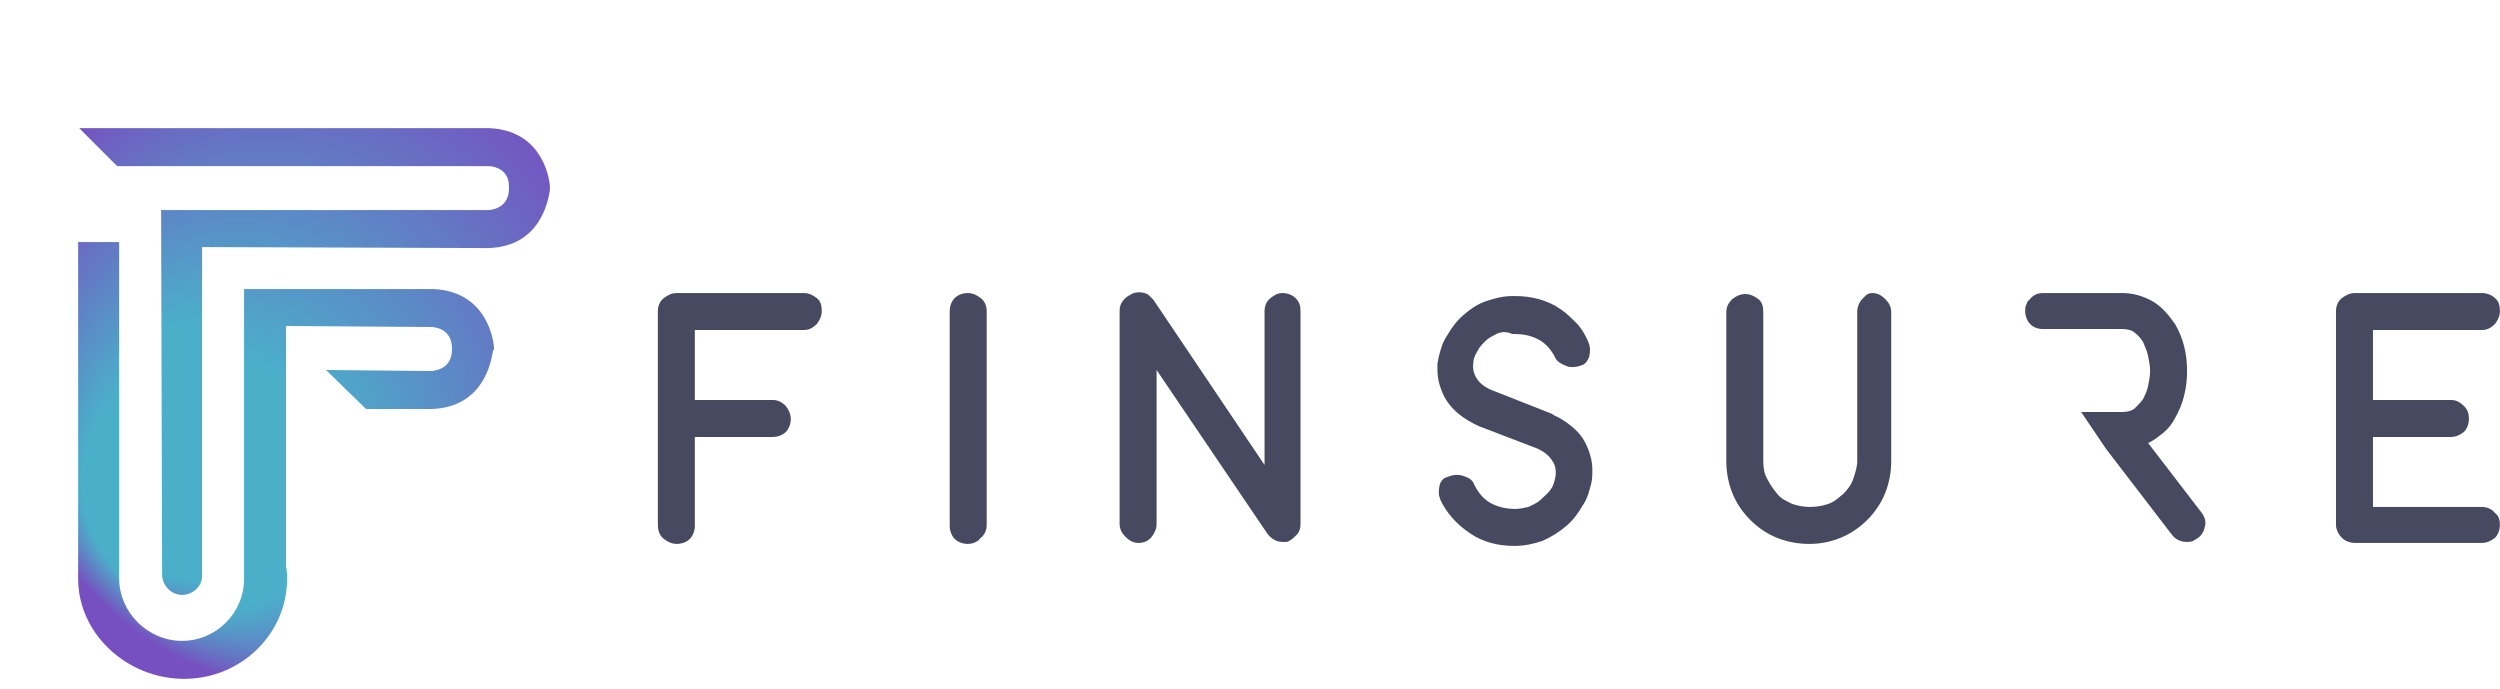
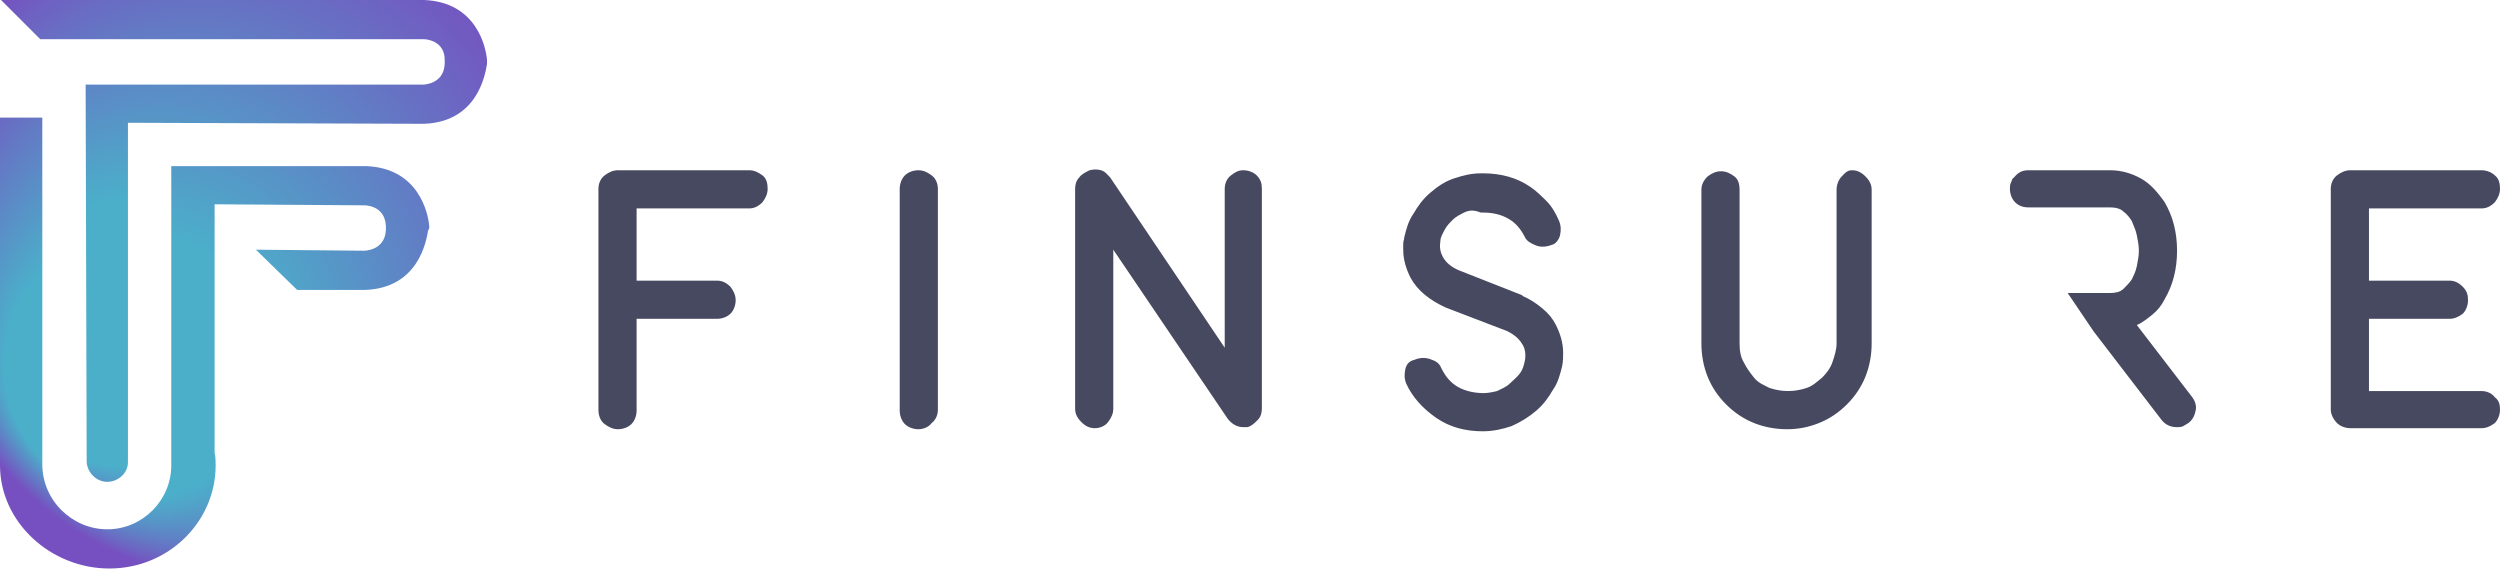
- <svg xmlns="http://www.w3.org/2000/svg" xmlns:xlink="http://www.w3.org/1999/xlink" enable-background="new 0 0 242.3 55.1" viewBox="-7.82 -12.82 250.13 68.92">
-   <clipPath id="a">
-     <path d="m41.6 21.9c-.1-1.2-1-5.6-6.1-5.8h-18.9v29c0 3.4-2.8 6.2-6.2 6.2s-6.3-2.8-6.3-6.3v-33.6h-4.1v33.7c0 5.5 4.9 10 10.6 10s10.3-4.5 10.3-10c0-.2 0-.9-.1-1.2v-24.1l14.5.1c.1 0 2 0 2.1 2v.4c-.1 2-2.1 2-2.1 2l-10.5-.1 4 3.9h6.6c5.1-.2 5.9-4.6 6.1-5.8 0 0 .1-.1.1-.2z" />
+ <svg xmlns="http://www.w3.org/2000/svg" xmlns:xlink="http://www.w3.org/1999/xlink" xml:space="preserve" id="Layer_2_1_" x="0" y="0" style="enable-background:new 0 0 242.3 55.1" version="1.1" viewBox="0 0 242.3 55.1">
+   <style>.st0{fill:#474960}</style>
+   <path d="M61.7 30.9v8.9c0 .5-.2 1-.5 1.3-.3.3-.8.5-1.3.5s-.9-.2-1.3-.5-.6-.8-.6-1.4V18.3c0-.5.2-1 .6-1.3.4-.3.8-.5 1.3-.5h12.7c.5 0 .9.2 1.3.5s.5.8.5 1.3-.2.9-.5 1.3c-.4.4-.8.6-1.3.6H61.7v7h7.8c.5 0 .9.2 1.3.6.3.4.5.8.5 1.3s-.2 1-.5 1.3c-.3.3-.8.5-1.3.5h-7.8zM89 41.6c-.5 0-1-.2-1.3-.5-.3-.3-.5-.8-.5-1.3V18.3c0-.5.2-1 .5-1.3.3-.3.8-.5 1.3-.5s.9.2 1.3.5.6.8.6 1.3v21.4c0 .5-.2 1-.6 1.3-.3.4-.8.6-1.3.6zM120.5 16.5c.5 0 1 .2 1.3.5.4.4.5.8.5 1.3v21.3c0 .4-.1.8-.4 1.1-.3.3-.6.6-1 .7h-.4c-.6 0-1.1-.3-1.5-.8l-11.1-16.4v15.4c0 .5-.2.9-.5 1.3s-.8.6-1.3.6-.9-.2-1.3-.6c-.4-.4-.6-.8-.6-1.3V18.3c0-.4.1-.8.4-1.1.2-.3.6-.5 1-.7.4-.1.8-.1 1.1 0 .4.1.6.4.9.7l11.1 16.5V18.3c0-.5.2-1 .6-1.3s.7-.5 1.2-.5zM141.9 20.6c-.4.2-.8.4-1.1.7-.3.3-.6.6-.8 1s-.4.7-.4 1.1c-.1.6 0 1.1.3 1.6s.8.9 1.5 1.2l6.1 2.4.1.1c.7.3 1.3.7 1.9 1.2.6.5 1 1 1.3 1.6.4.8.7 1.7.7 2.7 0 .4 0 .8-.1 1.3-.2.8-.4 1.6-.9 2.3-.4.7-.9 1.4-1.6 2-.7.6-1.5 1.1-2.4 1.5-.9.3-1.8.5-2.8.5-1.7 0-3.2-.4-4.5-1.3-1.3-.9-2.3-2-2.9-3.3-.2-.5-.2-.9-.1-1.4s.4-.8.8-.9c.5-.2 1-.3 1.6-.1s.9.4 1.1.9c.4.8.9 1.4 1.6 1.8.7.4 1.6.6 2.5.6.4 0 .9-.1 1.3-.2.4-.2.9-.4 1.2-.7s.7-.6 1-1c.3-.4.4-.8.5-1.3.1-.6 0-1.2-.3-1.6-.3-.5-.8-.9-1.4-1.2l-6-2.3c-1.5-.7-2.7-1.6-3.4-2.9-.4-.8-.7-1.7-.7-2.7v-.6c0-.2.1-.4.1-.6.2-.8.4-1.6.9-2.3.4-.7.9-1.4 1.6-2 .7-.6 1.4-1.1 2.3-1.4s1.7-.5 2.6-.5h.3c1.6 0 3.2.4 4.5 1.3.6.4 1.1.9 1.6 1.4s.9 1.2 1.2 1.9c.2.5.2.9.1 1.4-.1.4-.4.8-.7.9-.5.2-1.1.3-1.6.1s-.9-.4-1.1-.8c-.4-.8-.9-1.4-1.6-1.8-.7-.4-1.5-.6-2.5-.6h-.2c-.7-.3-1.2-.2-1.6 0zM179.5 16.5c.5 0 .9.2 1.3.6.4.4.6.8.6 1.3v14.9c0 1.1-.2 2.2-.6 3.2s-1 1.9-1.8 2.7c-.8.8-1.7 1.4-2.7 1.8-1 .4-2 .6-3.1.6s-2.2-.2-3.2-.6-1.9-1-2.7-1.8c-.8-.8-1.4-1.7-1.8-2.7-.4-1-.6-2.1-.6-3.2V18.4c0-.5.2-.9.6-1.3.4-.3.8-.5 1.3-.5s.9.2 1.3.5.5.8.5 1.3v14.9c0 .7.1 1.3.4 1.8.3.6.6 1 1 1.5s.9.7 1.5 1c.6.2 1.2.3 1.8.3s1.2-.1 1.8-.3 1-.6 1.5-1c.4-.4.8-.9 1-1.5.2-.6.4-1.2.4-1.8V18.4c0-.5.2-1 .5-1.3s.5-.6 1-.6zM242.3 39.7c0 .5-.2 1-.5 1.3-.4.3-.8.5-1.3.5h-12.7c-.5 0-1-.2-1.3-.5s-.6-.8-.6-1.3V18.3c0-.5.2-1 .6-1.3.4-.3.8-.5 1.3-.5h12.7c.5 0 1 .2 1.3.5.4.3.5.8.5 1.3s-.2.9-.5 1.3c-.4.4-.8.6-1.3.6h-10.9v7h7.8c.5 0 .9.2 1.3.6.4.4.5.8.5 1.3s-.2 1-.5 1.3c-.4.3-.8.5-1.3.5h-7.8v7h10.9c.5 0 1 .2 1.3.6.4.3.5.7.5 1.2zM212.8 39.8c-.1.5-.3.9-.7 1.2-.2.1-.3.2-.5.3-.2.1-.4.1-.6.1-.6 0-1.1-.2-1.5-.7l-6.6-8.6-2.5-3.7h4.1c.5 0 1-.1 1.3-.4.3-.3.6-.6.8-.9.2-.4.4-.8.5-1.3.1-.5.2-1 .2-1.5s-.1-1-.2-1.5-.3-.9-.5-1.4c-.2-.3-.4-.6-.8-.9-.3-.3-.8-.4-1.3-.4h-7.9c-.6 0-1-.2-1.3-.5s-.5-.8-.5-1.3c0-.2 0-.4.1-.6.1-.2.1-.4.3-.5.4-.5.8-.7 1.4-.7h7.9c1.1 0 2.1.3 3 .8.9.5 1.6 1.3 2.3 2.3.4.7.7 1.4.9 2.2.2.8.3 1.6.3 2.5s-.1 1.7-.3 2.5c-.2.8-.5 1.5-.9 2.2-.3.6-.7 1.1-1.2 1.5-.5.4-1 .8-1.5 1l5.3 6.9c.4.5.5 1 .4 1.4z" class="st0" />
+   <defs>
+     <path id="SVGID_1_" d="M41.6 21.9c-.1-1.2-1-5.6-6.1-5.8H16.6v29c0 3.4-2.8 6.2-6.2 6.2S4.1 48.5 4.1 45V11.4H0V45.1c0 5.5 4.9 10 10.6 10s10.3-4.5 10.3-10c0-.2 0-.9-.1-1.2V19.8l14.5.1c.1 0 2 0 2.1 2v.4c-.1 2-2.1 2-2.1 2l-10.5-.1 4 3.9h6.6c5.1-.2 5.9-4.6 6.1-5.8 0 0 .1-.1.1-.2v-.2z" />
+   </defs>
+   <clipPath id="SVGID_2_">
+     <use xlink:href="#SVGID_1_" style="overflow:visible" />
  </clipPath>
-   <linearGradient id="b">
-     <stop offset=".4" stop-color="#4bafca" />
-     <stop offset="1" stop-color="#7650c0" />
-   </linearGradient>
-   <radialGradient id="c" cx="24.649" cy="41.01" fx="5.639" fy="22.67" gradientTransform="matrix(1 0 0 -1 0 65.51)" gradientUnits="userSpaceOnUse" r="32.04" xlink:href="#b" />
-   <clipPath id="d">
-     <path d="m47.2 5.8c-.1-1.2-1-5.6-6.1-5.8h-41l3.8 3.8h37.2c.3 0 2 .2 2 2v.4c-.1 2-2.1 2-2.1 2h-32.7l.1 36.6c.1 1.1 1 1.9 2 1.9s2-.8 2-1.9v-32.9l28.7.1c5.1-.2 5.9-4.6 6.1-5.8z" />
+   <g style="clip-path:url(#SVGID_2_)">
+     <radialGradient id="SVGID_3_" cx="24.649" cy="41.01" r="32.04" fx="5.639" fy="22.67" gradientTransform="matrix(1 0 0 -1 0 65.51)" gradientUnits="userSpaceOnUse">
+       <stop offset=".4" style="stop-color:#4bafca" />
+       <stop offset="1" style="stop-color:#7650c0" />
+     </radialGradient>
+     <path d="M-6.7-7.7H57v63.8H-6.7z" style="fill:url(#SVGID_3_)" />
+   </g>
+   <defs>
+     <path id="SVGID_4_" d="M47.2 5.8c-.1-1.2-1-5.6-6.1-5.8H.1l3.8 3.8h37.2c.3 0 2 .2 2 2v.4c-.1 2-2.1 2-2.1 2H8.3l.1 36.6c.1 1.1 1 1.9 2 1.9s2-.8 2-1.9V11.9l28.7.1c5.1-.2 5.9-4.6 6.1-5.8v-.4z" />
+   </defs>
+   <clipPath id="SVGID_5_">
+     <use xlink:href="#SVGID_4_" style="overflow:visible" />
  </clipPath>
-   <radialGradient id="e" cx="23.499" cy="46.11" fx="4.489" fy="27.77" gradientTransform="matrix(1 0 0 -1 0 67.5)" gradientUnits="userSpaceOnUse" r="32.04" xlink:href="#b" />
-   <path d="m61.7 30.9v8.9c0 .5-.2 1-.5 1.3s-.8.5-1.3.5-.9-.2-1.3-.5-.6-.8-.6-1.4v-21.4c0-.5.2-1 .6-1.3s.8-.5 1.3-.5h12.7c.5 0 .9.2 1.3.5s.5.8.5 1.3-.2.9-.5 1.3c-.4.4-.8.6-1.3.6h-10.9v7h7.8c.5 0 .9.2 1.3.6.3.4.5.8.5 1.3s-.2 1-.5 1.3-.8.5-1.3.5zm27.3 10.7c-.5 0-1-.2-1.3-.5s-.5-.8-.5-1.3v-21.5c0-.5.2-1 .5-1.3s.8-.5 1.3-.5.9.2 1.3.5.6.8.6 1.3v21.4c0 .5-.2 1-.6 1.3-.3.4-.8.6-1.3.6zm31.5-25.1c.5 0 1 .2 1.3.5.4.4.5.8.5 1.3v21.3c0 .4-.1.8-.4 1.1s-.6.6-1 .7h-.4c-.6 0-1.1-.3-1.5-.8l-11.1-16.4v15.4c0 .5-.2.9-.5 1.3s-.8.6-1.3.6-.9-.2-1.3-.6-.6-.8-.6-1.3v-21.3c0-.4.1-.8.4-1.1.2-.3.6-.5 1-.7.4-.1.8-.1 1.1 0 .4.1.6.4.9.7l11.1 16.5v-15.4c0-.5.2-1 .6-1.3s.7-.5 1.2-.5zm21.4 4.1c-.4.2-.8.4-1.1.7s-.6.6-.8 1-.4.7-.4 1.1c-.1.6 0 1.1.3 1.6s.8.9 1.5 1.2l6.1 2.4.1.1c.7.3 1.3.7 1.9 1.2s1 1 1.3 1.6c.4.8.7 1.7.7 2.7 0 .4 0 .8-.1 1.3-.2.8-.4 1.6-.9 2.3-.4.7-.9 1.4-1.6 2s-1.5 1.1-2.4 1.5c-.9.3-1.8.5-2.8.5-1.7 0-3.2-.4-4.5-1.3s-2.3-2-2.9-3.3c-.2-.5-.2-.9-.1-1.4s.4-.8.8-.9c.5-.2 1-.3 1.6-.1s.9.4 1.1.9c.4.8.9 1.4 1.6 1.8s1.6.6 2.5.6c.4 0 .9-.1 1.3-.2.4-.2.9-.4 1.2-.7s.7-.6 1-1 .4-.8.5-1.3c.1-.6 0-1.2-.3-1.6-.3-.5-.8-.9-1.4-1.2l-6-2.3c-1.5-.7-2.7-1.6-3.4-2.9-.4-.8-.7-1.7-.7-2.7v-.6c0-.2.1-.4.1-.6.2-.8.4-1.6.9-2.3.4-.7.9-1.4 1.6-2s1.4-1.1 2.3-1.4 1.7-.5 2.6-.5h.3c1.6 0 3.2.4 4.5 1.3.6.4 1.1.9 1.6 1.4s.9 1.2 1.2 1.9c.2.5.2.9.1 1.4-.1.4-.4.8-.7.9-.5.2-1.1.3-1.6.1s-.9-.4-1.1-.8c-.4-.8-.9-1.4-1.6-1.8s-1.5-.6-2.5-.6h-.2c-.7-.3-1.2-.2-1.6 0zm37.6-4.1c.5 0 .9.2 1.3.6s.6.8.6 1.3v14.9c0 1.1-.2 2.2-.6 3.2s-1 1.9-1.8 2.7-1.7 1.4-2.7 1.8-2 .6-3.1.6-2.2-.2-3.2-.6-1.9-1-2.7-1.8-1.4-1.7-1.8-2.7-.6-2.1-.6-3.2v-14.9c0-.5.2-.9.6-1.3.4-.3.8-.5 1.3-.5s.9.2 1.3.5.5.8.5 1.3v14.9c0 .7.1 1.3.4 1.8.3.6.6 1 1 1.5s.9.7 1.5 1c.6.2 1.2.3 1.8.3s1.2-.1 1.8-.3 1-.6 1.5-1c.4-.4.8-.9 1-1.5s.4-1.2.4-1.8v-14.9c0-.5.2-1 .5-1.3s.5-.6 1-.6zm62.8 23.2c0 .5-.2 1-.5 1.3-.4.3-.8.5-1.3.5h-12.7c-.5 0-1-.2-1.3-.5s-.6-.8-.6-1.3v-21.4c0-.5.2-1 .6-1.3s.8-.5 1.3-.5h12.7c.5 0 1 .2 1.3.5.4.3.5.8.5 1.3s-.2.9-.5 1.3c-.4.4-.8.6-1.3.6h-10.9v7h7.8c.5 0 .9.2 1.3.6s.5.8.5 1.3-.2 1-.5 1.3c-.4.3-.8.5-1.3.5h-7.8v7h10.9c.5 0 1 .2 1.3.6.4.3.5.7.5 1.2zm-29.5.1c-.1.5-.3.9-.7 1.2-.2.1-.3.2-.5.3s-.4.1-.6.1c-.6 0-1.1-.2-1.5-.7l-6.6-8.6-2.5-3.7h4.1c.5 0 1-.1 1.3-.4s.6-.6.8-.9c.2-.4.4-.8.5-1.3s.2-1 .2-1.5-.1-1-.2-1.5-.3-.9-.5-1.4c-.2-.3-.4-.6-.8-.9-.3-.3-.8-.4-1.3-.4h-7.9c-.6 0-1-.2-1.3-.5s-.5-.8-.5-1.3c0-.2 0-.4.1-.6s.1-.4.3-.5c.4-.5.8-.7 1.4-.7h7.9c1.1 0 2.1.3 3 .8s1.6 1.3 2.3 2.3c.4.7.7 1.4.9 2.2s.3 1.6.3 2.5-.1 1.7-.3 2.5-.5 1.5-.9 2.2c-.3.6-.7 1.1-1.2 1.5s-1 .8-1.5 1l5.3 6.9c.4.5.5 1 .4 1.4z" fill="#474960" />
-   <g clip-path="url(#a)">
-     <path d="m-6.7-7.7h63.7v63.8h-63.7z" fill="url(#c)" />
-   </g>
-   <g clip-path="url(#d)">
-     <path d="m-7.8-12.8h63.7v63.8h-63.7z" fill="url(#e)" />
+   <g style="clip-path:url(#SVGID_5_)">
+     <radialGradient id="SVGID_6_" cx="23.499" cy="46.11" r="32.04" fx="4.489" fy="27.77" gradientTransform="matrix(1 0 0 -1 0 67.5)" gradientUnits="userSpaceOnUse">
+       <stop offset=".4" style="stop-color:#4bafca" />
+       <stop offset="1" style="stop-color:#7650c0" />
+     </radialGradient>
+     <path d="M-7.8-12.8h63.7V51H-7.8z" style="fill:url(#SVGID_6_)" />
  </g>
</svg>
